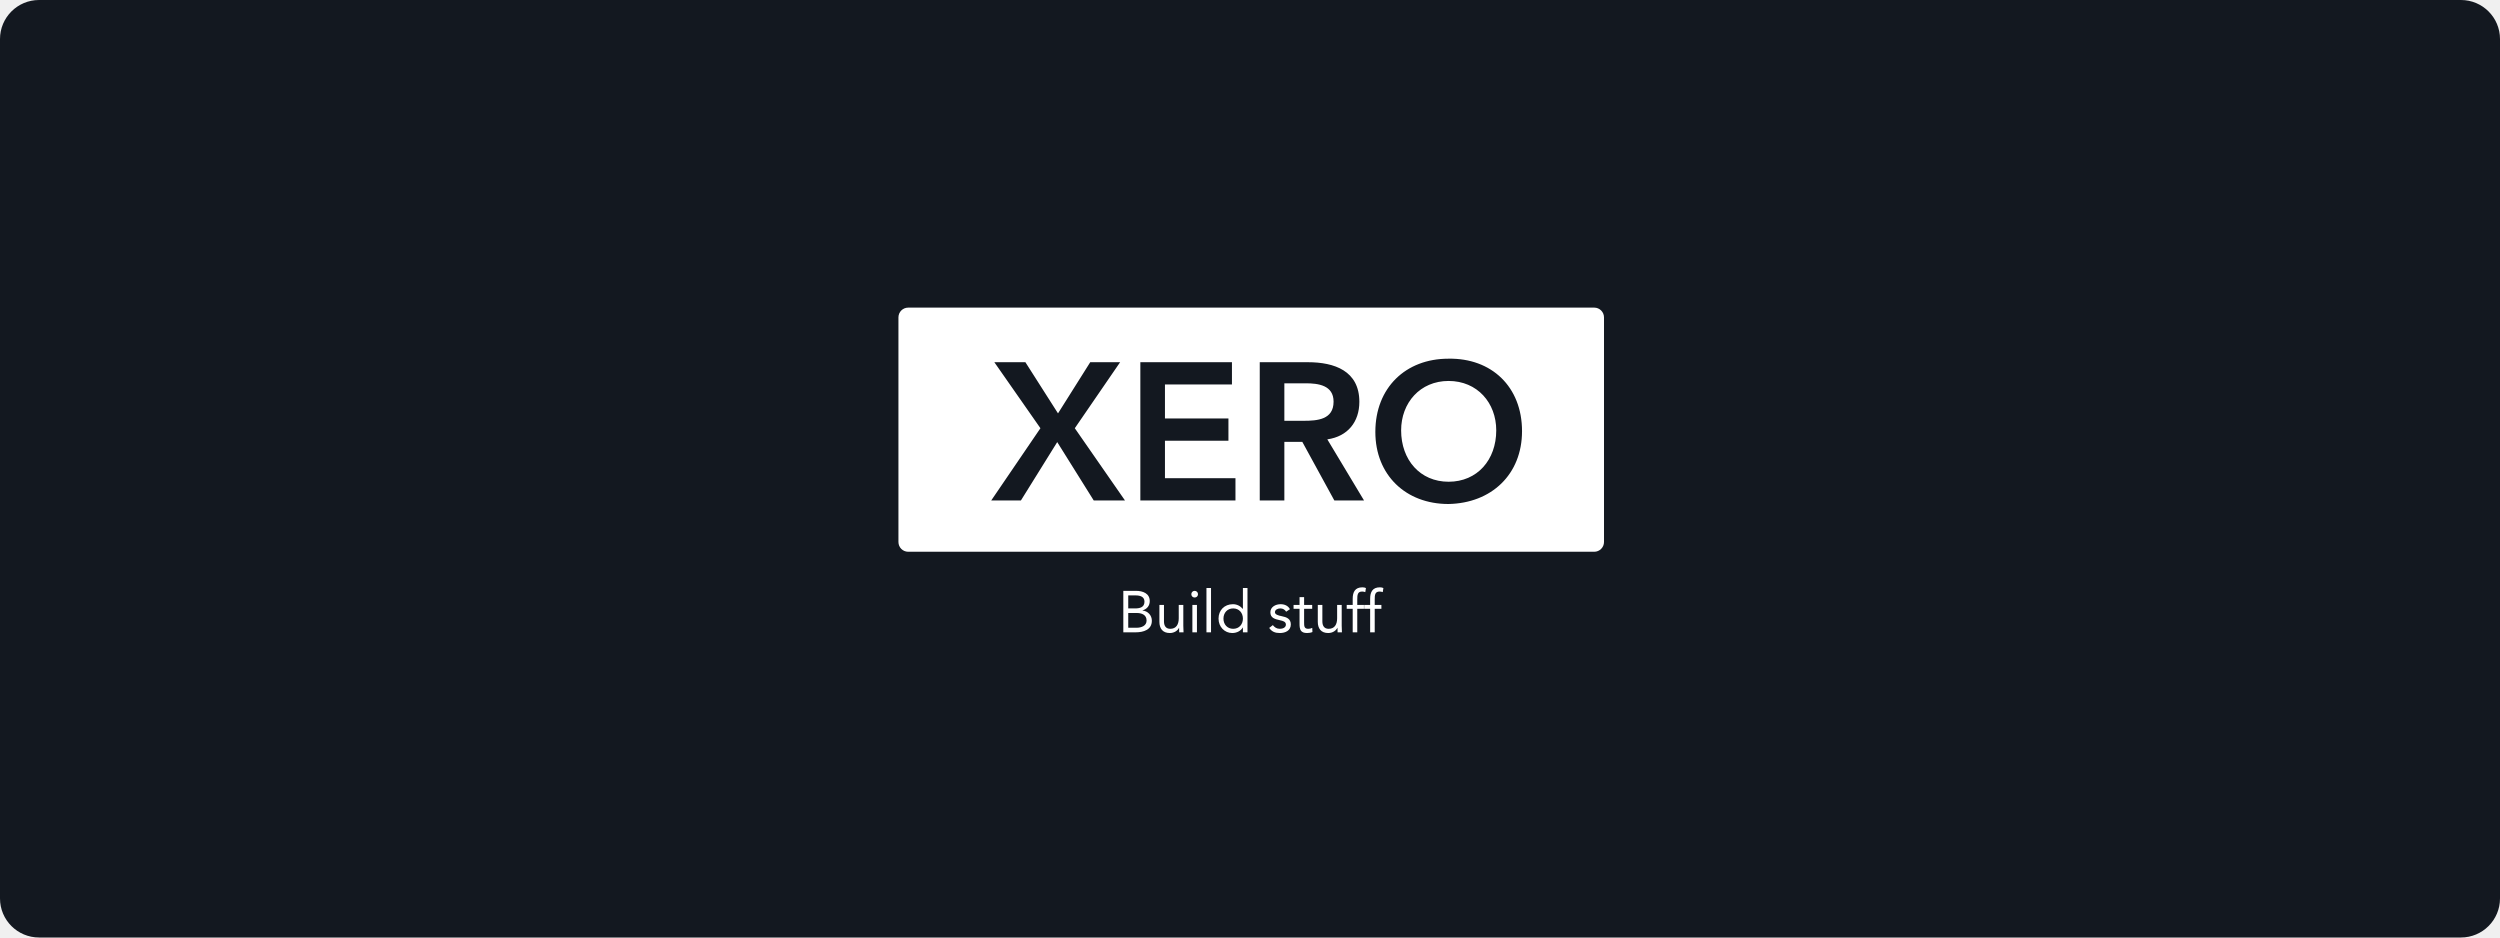
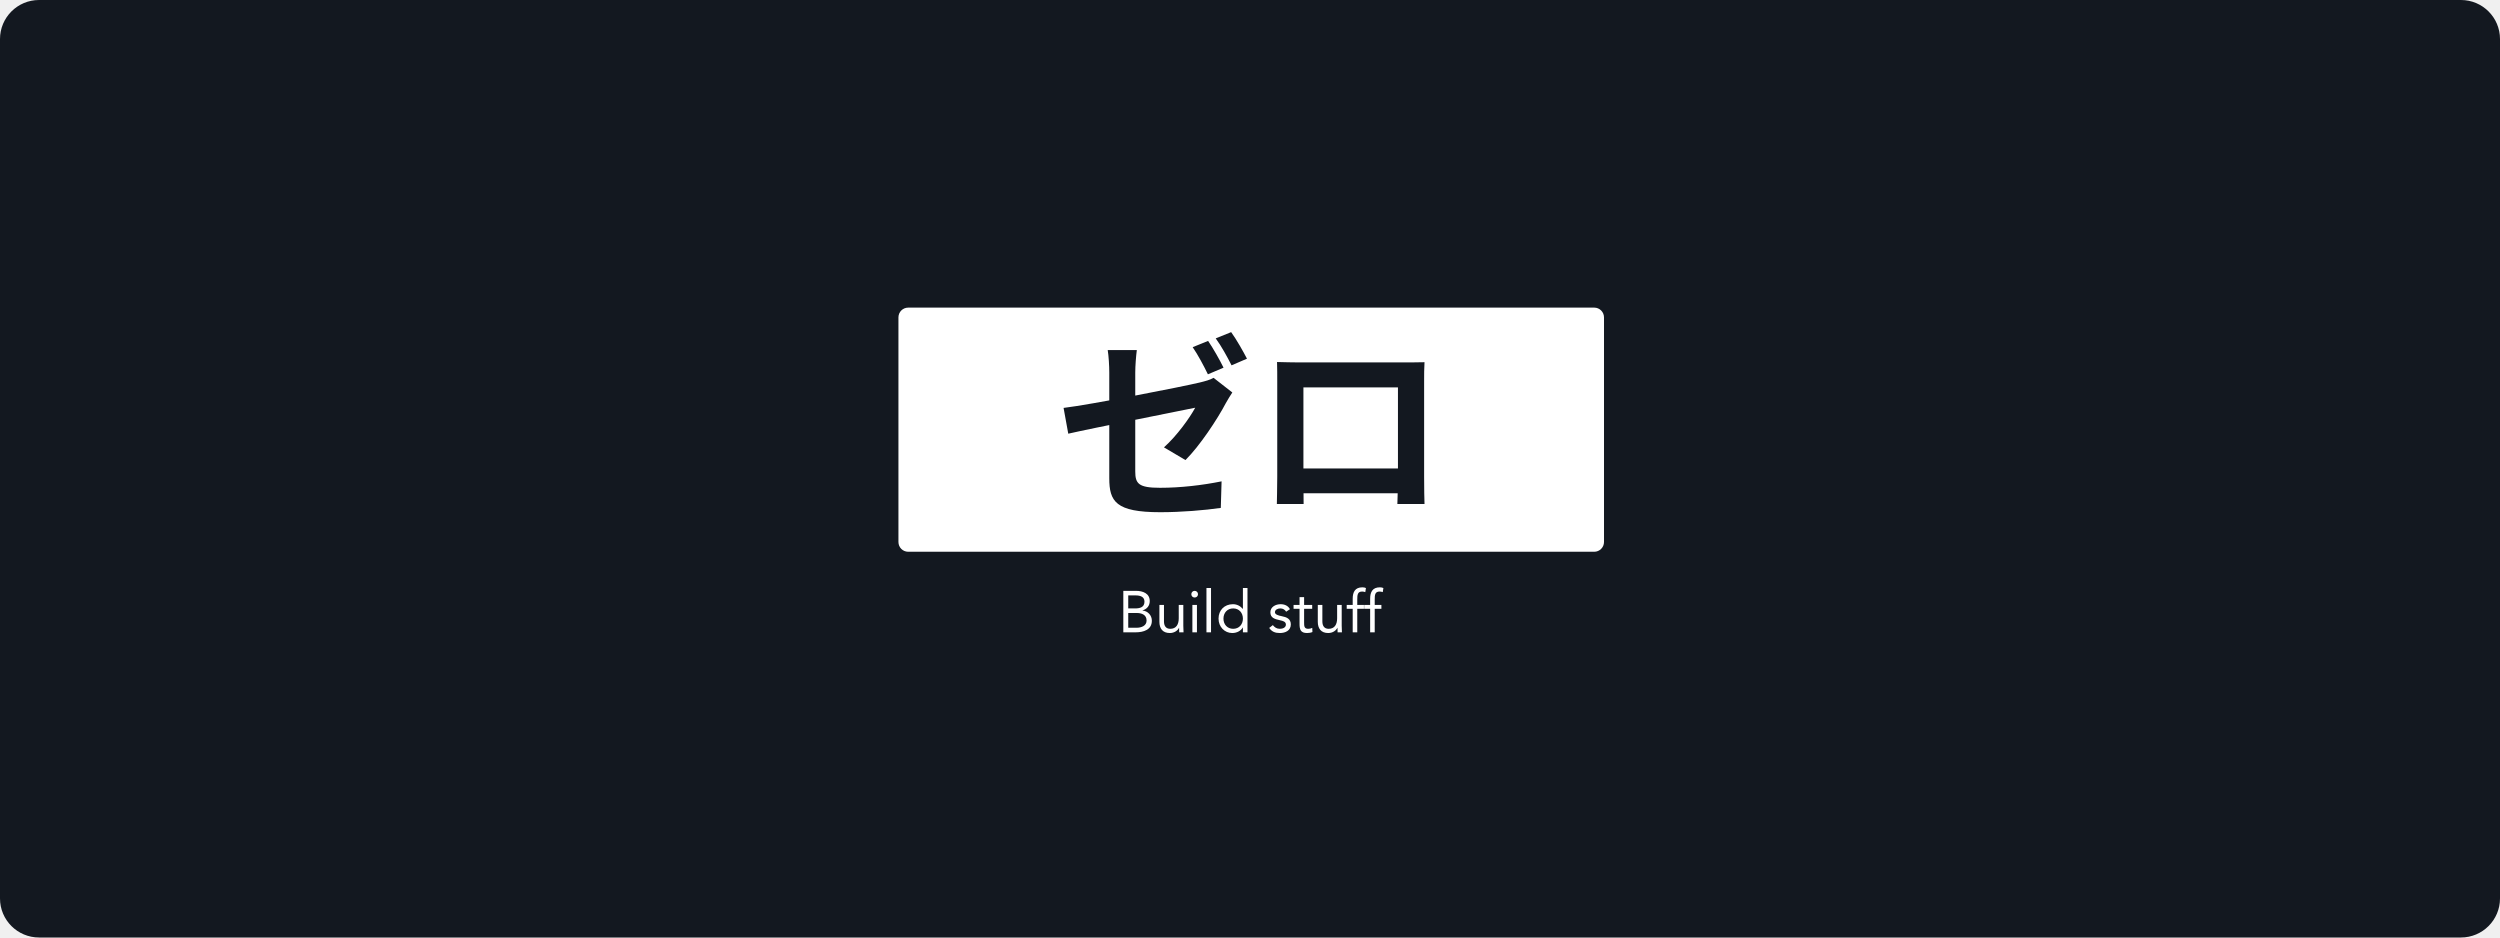
<svg xmlns="http://www.w3.org/2000/svg" width="1024" height="384" viewBox="0 0 1024 384" fill="none">
  <rect width="1024" height="384" rx="16" fill="#131820" />
  <rect x="368" y="126" width="289" height="100" rx="4" fill="white" />
-   <path d="M406 205L426.16 175.4L407.28 148.36H420L433.36 169.32L446.56 148.36H458.8L440.24 175.4L460.8 205H448L433.04 181.08L418.16 205H406ZM467.086 205V148.36H504.606V157.48H477.166V171.4H503.166V180.52H477.166V195.88H506.046V205H467.086ZM515.992 205V148.36H535.672C546.552 148.36 556.792 151.88 556.792 164.6C556.792 172.76 552.072 178.76 543.672 179.96L558.712 205H546.552L533.432 181H526.072V205H515.992ZM526.072 172.36H533.912C539.592 172.36 546.232 171.88 546.232 164.52C546.232 157.8 539.992 157 534.792 157H526.072V172.36ZM563.343 176.92C563.343 158.76 575.823 146.92 593.263 146.92C610.943 146.6 623.423 158.44 623.423 176.6C623.423 194.28 610.943 206.12 593.263 206.44C575.823 206.44 563.343 194.6 563.343 176.92ZM573.903 176.28C573.903 188.36 581.663 197.32 593.343 197.32C605.103 197.32 612.863 188.36 612.863 176.28C612.863 165 605.103 156.04 593.343 156.04C581.663 156.04 573.903 165 573.903 176.28Z" fill="#131820" />
+   <path d="M494.84 139.64C496.84 142.52 499.72 147.64 501.16 150.6L494.76 153.32C493.16 150.04 490.68 145.32 488.52 142.2L494.84 139.64ZM504.28 136.04C506.44 139 509.32 144.12 510.76 146.92L504.44 149.64C502.76 146.28 500.2 141.64 497.96 138.6L504.28 136.04ZM454.36 195.88C454.36 189.32 454.36 162.36 454.36 152.6C454.36 149.88 454.12 145.8 453.72 143.4H465.64C465.32 145.8 465 149.88 465 152.6C465 162.28 465 184.2 465 193.08C465 198.12 466.36 199.8 475.16 199.8C483.56 199.8 492.44 198.76 500.36 197.16L500.04 208.04C493.4 209 483.88 209.8 475.24 209.8C457 209.8 454.36 205.4 454.36 195.88ZM504.76 160.76C504.04 161.88 502.84 163.72 502.12 165.08C498.6 171.8 491.32 182.76 485.56 188.44L476.76 183.24C482.04 178.52 487.32 171.16 489.56 167C484.68 168.04 447.64 175.32 437.56 177.64L435.64 167.08C446.44 165.8 484.12 158.44 491.4 156.68C493.64 156.12 495.56 155.64 497.08 154.76L504.76 160.76ZM523.08 148.28C526.28 148.36 529.32 148.44 531.48 148.44C537.32 148.44 569.8 148.44 575.56 148.44C577.56 148.44 580.52 148.44 583.48 148.36C583.32 150.76 583.32 153.64 583.32 156.12C583.32 161 583.32 190.44 583.32 195.32C583.32 198.44 583.4 206.12 583.48 206.44H572.36C572.36 206.12 572.6 199.88 572.6 195.48C572.6 190.84 572.6 158.68 572.6 158.68H533.88C533.88 158.68 533.88 190.76 533.88 195.48C533.88 199.32 533.96 206.04 533.96 206.44H523C523 206.04 523.16 199 523.16 195.16C523.16 190.36 523.16 160.76 523.16 156.12C523.16 153.8 523.16 150.6 523.08 148.28ZM576.52 191.88V202.04H528.44V191.88H576.52Z" fill="#131820" />
  <path d="M460.112 259V242.008H465.296C468.104 242.008 470.936 243.064 470.936 246.184C470.936 248.152 469.784 249.472 467.96 250.024V250.072C470.144 250.264 471.8 252.016 471.8 254.248C471.8 257.992 468.32 259 465.176 259H460.112ZM462.128 243.88V249.208H464.912C466.808 249.208 468.776 248.8 468.776 246.448C468.776 244.36 466.952 243.88 465.128 243.88H462.128ZM462.128 251.08V257.128H465.536C467.504 257.128 469.64 256.336 469.64 254.176C469.64 251.8 467.624 251.08 465.584 251.08H462.128ZM484.685 247.768V256.336C484.685 257.368 484.781 258.256 484.781 259H483.005C483.005 258.4 482.957 257.776 482.957 257.152H482.909C482.405 258.256 481.013 259.288 479.165 259.288C476.213 259.288 474.893 257.416 474.893 254.704V247.768H476.765V254.512C476.765 256.384 477.581 257.56 479.333 257.56C481.757 257.56 482.813 255.808 482.813 253.24V247.768H484.685ZM488.397 259V247.768H490.269V259H488.397ZM487.965 243.376C487.965 242.632 488.565 242.008 489.333 242.008C490.101 242.008 490.701 242.632 490.701 243.376C490.701 244.168 490.125 244.744 489.333 244.744C488.541 244.744 487.965 244.168 487.965 243.376ZM494.163 259V240.856H496.035V259H494.163ZM509.096 259V257.008H509.048C508.352 258.28 506.744 259.288 504.728 259.288C501.584 259.288 499.112 256.744 499.112 253.384C499.112 249.976 501.488 247.48 505.016 247.48C506.648 247.48 508.016 248.2 509.048 249.4H509.096V240.856H510.968V259H509.096ZM509.096 253.384C509.096 251.032 507.536 249.208 505.112 249.208C502.688 249.208 501.128 251.032 501.128 253.384C501.128 255.736 502.688 257.56 505.112 257.56C507.536 257.56 509.096 255.736 509.096 253.384ZM519.864 257.2L521.352 256.048C522.096 256.96 522.912 257.56 524.232 257.56C525.408 257.56 526.704 257.056 526.704 255.832C526.704 254.632 525.504 254.32 524.304 254.056C522.168 253.576 520.344 253.12 520.344 250.792C520.344 248.608 522.456 247.48 524.544 247.48C526.128 247.48 527.592 248.08 528.36 249.52L526.8 250.552C526.32 249.76 525.528 249.208 524.424 249.208C523.392 249.208 522.216 249.712 522.216 250.768C522.216 251.704 523.56 252.112 525.048 252.4C527.04 252.784 528.72 253.504 528.72 255.76C528.72 258.304 526.464 259.288 524.232 259.288C522.336 259.288 520.968 258.784 519.864 257.2ZM537.475 247.768V249.352H534.163V254.968C534.163 256.408 534.187 257.56 535.843 257.56C536.395 257.56 536.995 257.44 537.499 257.176L537.571 258.88C536.923 259.168 536.083 259.288 535.387 259.288C532.723 259.288 532.291 257.848 532.291 255.52V249.352H529.843V247.768H532.291V244.576H534.163V247.768H537.475ZM549.56 247.768V256.336C549.56 257.368 549.656 258.256 549.656 259H547.88C547.88 258.4 547.832 257.776 547.832 257.152H547.784C547.28 258.256 545.888 259.288 544.04 259.288C541.088 259.288 539.768 257.416 539.768 254.704V247.768H541.64V254.512C541.64 256.384 542.456 257.56 544.208 257.56C546.632 257.56 547.688 255.808 547.688 253.24V247.768H549.56ZM554.064 259V249.352H551.616V247.768H554.064V245.248C554.064 242.512 555.024 240.568 558.048 240.568C558.528 240.568 559.128 240.664 559.488 240.856L559.224 242.536C558.816 242.392 558.384 242.296 557.952 242.296C556.008 242.296 555.936 243.712 555.936 245.656V247.768H558.672V249.352H555.936V259H554.064ZM561.213 259V249.352H558.765V247.768H561.213V245.248C561.213 242.512 562.173 240.568 565.197 240.568C565.677 240.568 566.277 240.664 566.637 240.856L566.373 242.536C565.965 242.392 565.533 242.296 565.101 242.296C563.157 242.296 563.085 243.712 563.085 245.656V247.768H565.821V249.352H563.085V259H561.213Z" fill="white" />
</svg>
